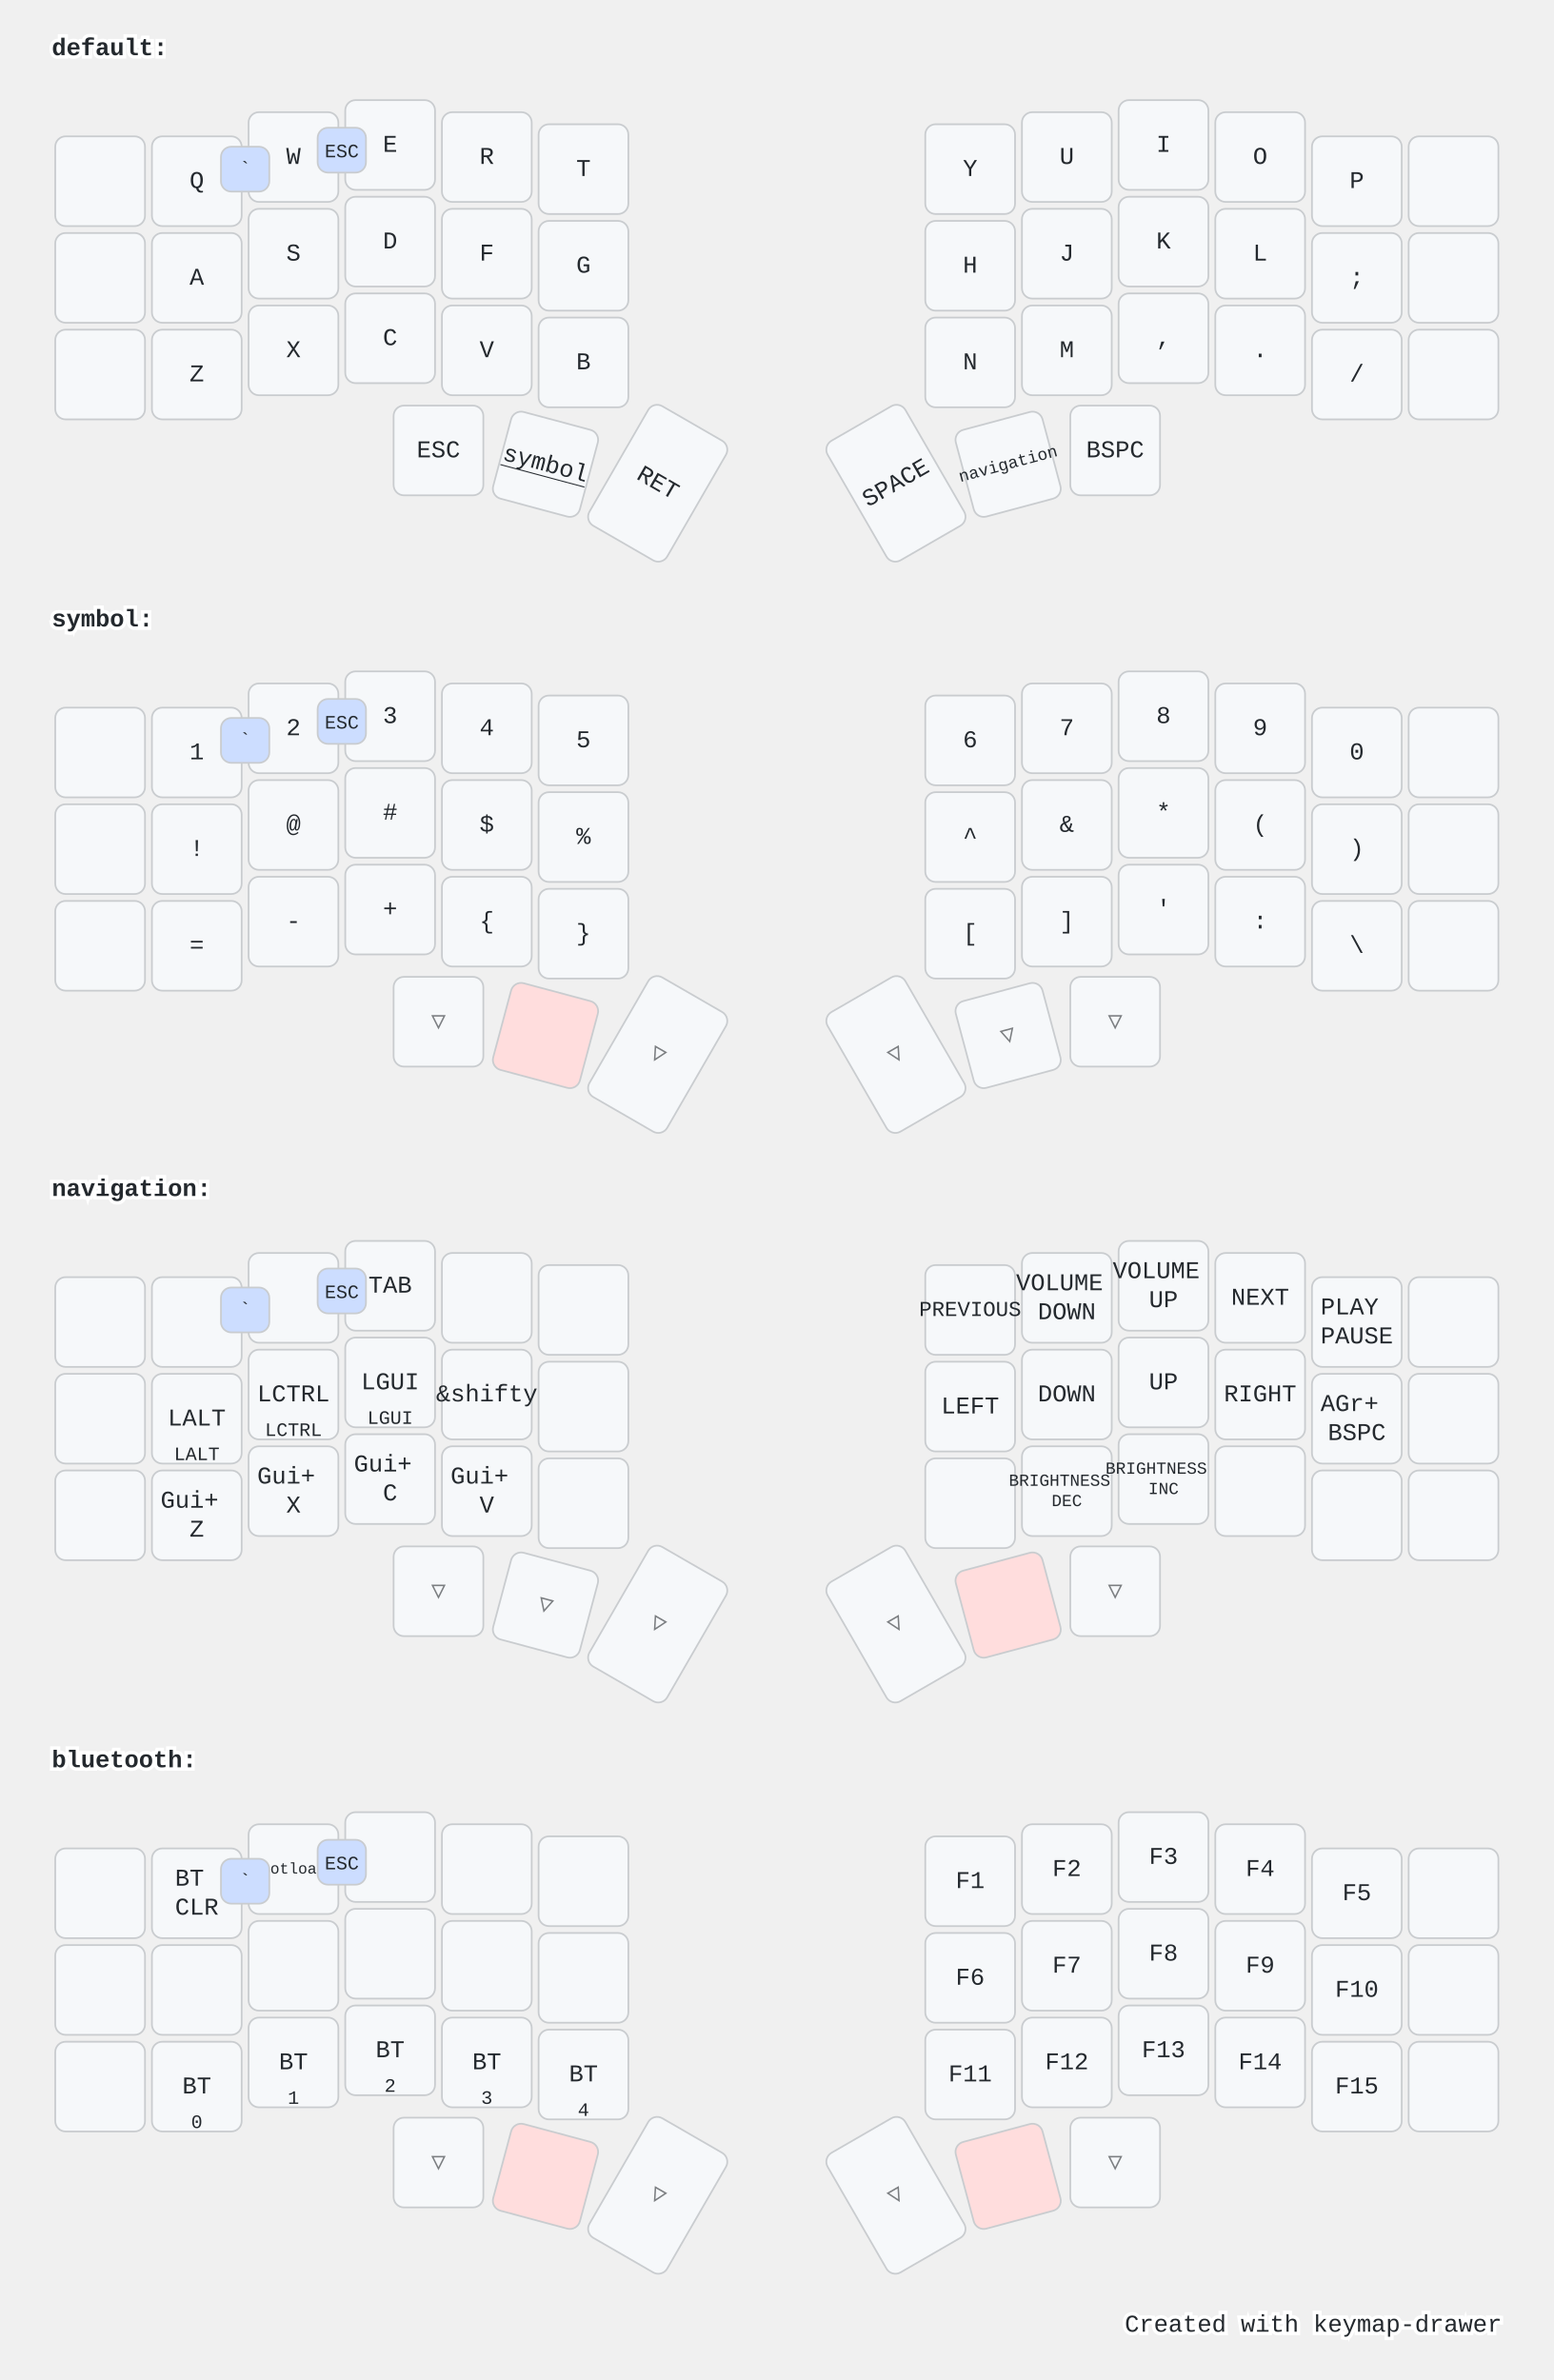
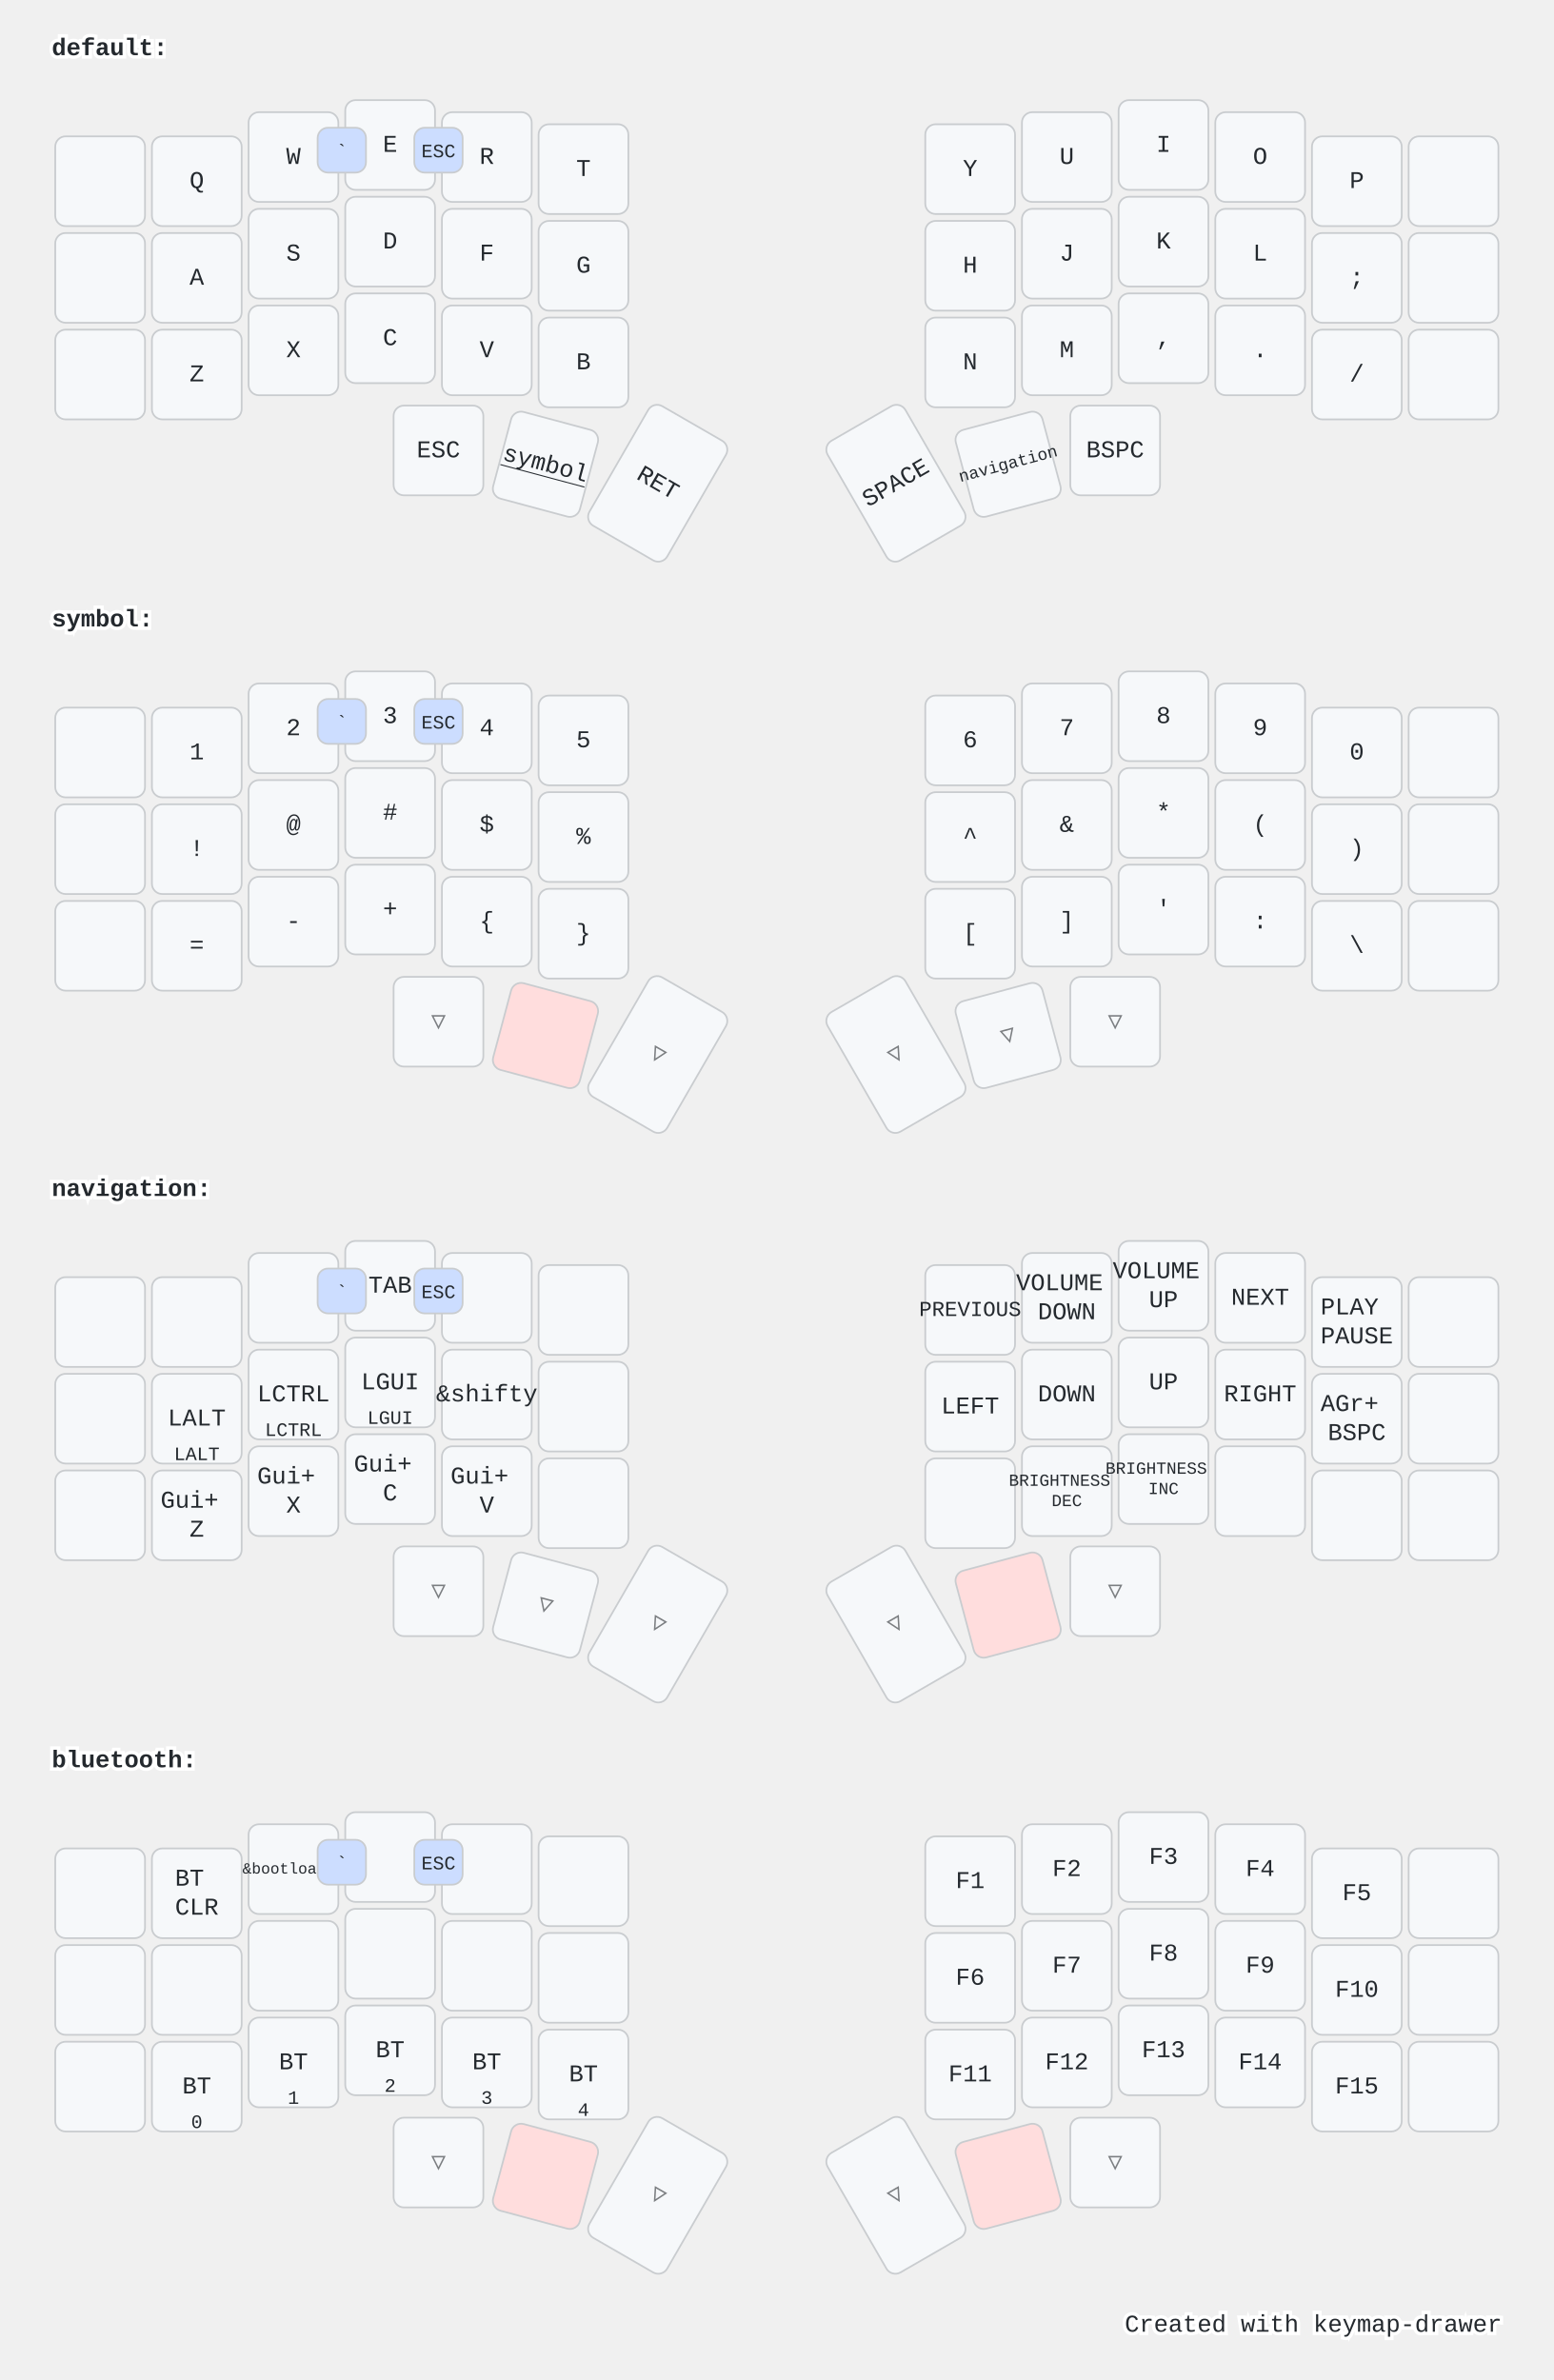
<svg xmlns="http://www.w3.org/2000/svg" width="900" height="1379" viewBox="0 0 900 1379" class="keymap">
  <style>/* inherit to force styles through use tags */
svg path {
    fill: inherit;
}

/* font and background color specifications */
svg.keymap {
    font-family: SFMono-Regular,Consolas,Liberation Mono,Menlo,monospace;
    font-size: 14px;
    font-kerning: normal;
    text-rendering: optimizeLegibility;
    fill: #24292e;
}

/* default key styling */
rect.key {
    fill: #f6f8fa;
}

rect.key, rect.combo {
    stroke: #c9cccf;
    stroke-width: 1;
}

/* default key side styling, only used is draw_key_sides is set */
rect.side {
    filter: brightness(90%);
}

/* color accent for combo boxes */
rect.combo, rect.combo-separate {
    fill: #cdf;
}

/* color accent for held keys */
rect.held, rect.combo.held {
    fill: #fdd;
}

/* color accent for ghost (optional) keys */
rect.ghost, rect.combo.ghost {
    stroke-dasharray: 4, 4;
    stroke-width: 2;
}

text {
    text-anchor: middle;
    dominant-baseline: middle;
}

/* styling for layer labels */
text.label {
    font-weight: bold;
    text-anchor: start;
    stroke: white;
    stroke-width: 4;
    paint-order: stroke;
}

/* styling for optional footer */
text.footer {
    text-anchor: end;
    dominant-baseline: auto;
    stroke: white;
    stroke-width: 4;
    paint-order: stroke;
}

/* styling for combo tap, and key hold/shifted label text */
text.combo, text.hold, text.shifted {
    font-size: 11px;
}

text.hold {
    text-anchor: middle;
    dominant-baseline: auto;
}

text.shifted {
    text-anchor: middle;
    dominant-baseline: hanging;
}

text.layer-activator {
    text-decoration: underline;
}

/* styling for hold/shifted label text in combo box */
text.combo.hold, text.combo.shifted {
    font-size: 8px;
}

/* lighter symbol for transparent keys */
text.trans {
    fill: #7b7e81;
}

/* styling for combo dendrons */
path.combo {
    stroke-width: 1;
    stroke: gray;
    fill: none;
}

/* Start Tabler Icons Cleanup */
/* cannot use height/width with glyphs */
.icon-tabler &gt; path {
    fill: inherit;
    stroke: inherit;
    stroke-width: 2;
}
/* hide tabler's default box */
.icon-tabler &gt; path[stroke="none"][fill="none"] {
    visibility: hidden;
}
/* End Tabler Icons Cleanup */

@media (prefers-color-scheme: dark) {
svg.keymap { fill: #d1d6db; }
rect.key { fill: #3f4750; }
rect.key, rect.combo { stroke: #60666c; }
rect.combo, rect.combo-separate { fill: #1f3d7a; }
rect.held, rect.combo.held { fill: #854747; }
text.label, text.footer { stroke: black; }
text.trans { fill: #7e8184; }
path.combo { stroke: #7f7f7f; }

}</style>
  <g transform="translate(30, 0)" class="layer-default">
    <text x="0" y="28" class="label" id="default">default:</text>
    <g transform="translate(0, 56)">
      <g transform="translate(28, 49)" class="key keypos-0">
        <rect rx="6" ry="6" x="-26" y="-26" width="52" height="52" class="key" />
      </g>
      <g transform="translate(84, 49)" class="key keypos-1">
        <rect rx="6" ry="6" x="-26" y="-26" width="52" height="52" class="key" />
        <text x="0" y="0" class="key tap">Q</text>
      </g>
      <g transform="translate(140, 35)" class="key keypos-2">
        <rect rx="6" ry="6" x="-26" y="-26" width="52" height="52" class="key" />
        <text x="0" y="0" class="key tap">W</text>
      </g>
      <g transform="translate(196, 28)" class="key keypos-3">
        <rect rx="6" ry="6" x="-26" y="-26" width="52" height="52" class="key" />
        <text x="0" y="0" class="key tap">E</text>
      </g>
      <g transform="translate(252, 35)" class="key keypos-4">
        <rect rx="6" ry="6" x="-26" y="-26" width="52" height="52" class="key" />
        <text x="0" y="0" class="key tap">R</text>
      </g>
      <g transform="translate(308, 42)" class="key keypos-5">
        <rect rx="6" ry="6" x="-26" y="-26" width="52" height="52" class="key" />
        <text x="0" y="0" class="key tap">T</text>
      </g>
      <g transform="translate(532, 42)" class="key keypos-6">
        <rect rx="6" ry="6" x="-26" y="-26" width="52" height="52" class="key" />
        <text x="0" y="0" class="key tap">Y</text>
      </g>
      <g transform="translate(588, 35)" class="key keypos-7">
        <rect rx="6" ry="6" x="-26" y="-26" width="52" height="52" class="key" />
        <text x="0" y="0" class="key tap">U</text>
      </g>
      <g transform="translate(644, 28)" class="key keypos-8">
        <rect rx="6" ry="6" x="-26" y="-26" width="52" height="52" class="key" />
        <text x="0" y="0" class="key tap">I</text>
      </g>
      <g transform="translate(700, 35)" class="key keypos-9">
        <rect rx="6" ry="6" x="-26" y="-26" width="52" height="52" class="key" />
        <text x="0" y="0" class="key tap">O</text>
      </g>
      <g transform="translate(756, 49)" class="key keypos-10">
        <rect rx="6" ry="6" x="-26" y="-26" width="52" height="52" class="key" />
        <text x="0" y="0" class="key tap">P</text>
      </g>
      <g transform="translate(812, 49)" class="key keypos-11">
        <rect rx="6" ry="6" x="-26" y="-26" width="52" height="52" class="key" />
      </g>
      <g transform="translate(28, 105)" class="key keypos-12">
        <rect rx="6" ry="6" x="-26" y="-26" width="52" height="52" class="key" />
      </g>
      <g transform="translate(84, 105)" class="key keypos-13">
        <rect rx="6" ry="6" x="-26" y="-26" width="52" height="52" class="key" />
        <text x="0" y="0" class="key tap">A</text>
      </g>
      <g transform="translate(140, 91)" class="key keypos-14">
        <rect rx="6" ry="6" x="-26" y="-26" width="52" height="52" class="key" />
        <text x="0" y="0" class="key tap">S</text>
      </g>
      <g transform="translate(196, 84)" class="key keypos-15">
        <rect rx="6" ry="6" x="-26" y="-26" width="52" height="52" class="key" />
        <text x="0" y="0" class="key tap">D</text>
      </g>
      <g transform="translate(252, 91)" class="key keypos-16">
        <rect rx="6" ry="6" x="-26" y="-26" width="52" height="52" class="key" />
        <text x="0" y="0" class="key tap">F</text>
      </g>
      <g transform="translate(308, 98)" class="key keypos-17">
        <rect rx="6" ry="6" x="-26" y="-26" width="52" height="52" class="key" />
        <text x="0" y="0" class="key tap">G</text>
      </g>
      <g transform="translate(532, 98)" class="key keypos-18">
        <rect rx="6" ry="6" x="-26" y="-26" width="52" height="52" class="key" />
        <text x="0" y="0" class="key tap">H</text>
      </g>
      <g transform="translate(588, 91)" class="key keypos-19">
        <rect rx="6" ry="6" x="-26" y="-26" width="52" height="52" class="key" />
        <text x="0" y="0" class="key tap">J</text>
      </g>
      <g transform="translate(644, 84)" class="key keypos-20">
        <rect rx="6" ry="6" x="-26" y="-26" width="52" height="52" class="key" />
        <text x="0" y="0" class="key tap">K</text>
      </g>
      <g transform="translate(700, 91)" class="key keypos-21">
        <rect rx="6" ry="6" x="-26" y="-26" width="52" height="52" class="key" />
        <text x="0" y="0" class="key tap">L</text>
      </g>
      <g transform="translate(756, 105)" class="key keypos-22">
        <rect rx="6" ry="6" x="-26" y="-26" width="52" height="52" class="key" />
        <text x="0" y="0" class="key tap">;</text>
      </g>
      <g transform="translate(812, 105)" class="key keypos-23">
        <rect rx="6" ry="6" x="-26" y="-26" width="52" height="52" class="key" />
      </g>
      <g transform="translate(28, 161)" class="key keypos-24">
        <rect rx="6" ry="6" x="-26" y="-26" width="52" height="52" class="key" />
      </g>
      <g transform="translate(84, 161)" class="key keypos-25">
        <rect rx="6" ry="6" x="-26" y="-26" width="52" height="52" class="key" />
        <text x="0" y="0" class="key tap">Z</text>
      </g>
      <g transform="translate(140, 147)" class="key keypos-26">
        <rect rx="6" ry="6" x="-26" y="-26" width="52" height="52" class="key" />
        <text x="0" y="0" class="key tap">X</text>
      </g>
      <g transform="translate(196, 140)" class="key keypos-27">
        <rect rx="6" ry="6" x="-26" y="-26" width="52" height="52" class="key" />
        <text x="0" y="0" class="key tap">C</text>
      </g>
      <g transform="translate(252, 147)" class="key keypos-28">
        <rect rx="6" ry="6" x="-26" y="-26" width="52" height="52" class="key" />
        <text x="0" y="0" class="key tap">V</text>
      </g>
      <g transform="translate(308, 154)" class="key keypos-29">
        <rect rx="6" ry="6" x="-26" y="-26" width="52" height="52" class="key" />
        <text x="0" y="0" class="key tap">B</text>
      </g>
      <g transform="translate(532, 154)" class="key keypos-30">
        <rect rx="6" ry="6" x="-26" y="-26" width="52" height="52" class="key" />
        <text x="0" y="0" class="key tap">N</text>
      </g>
      <g transform="translate(588, 147)" class="key keypos-31">
        <rect rx="6" ry="6" x="-26" y="-26" width="52" height="52" class="key" />
        <text x="0" y="0" class="key tap">M</text>
      </g>
      <g transform="translate(644, 140)" class="key keypos-32">
        <rect rx="6" ry="6" x="-26" y="-26" width="52" height="52" class="key" />
        <text x="0" y="0" class="key tap">,</text>
      </g>
      <g transform="translate(700, 147)" class="key keypos-33">
        <rect rx="6" ry="6" x="-26" y="-26" width="52" height="52" class="key" />
        <text x="0" y="0" class="key tap">.</text>
      </g>
      <g transform="translate(756, 161)" class="key keypos-34">
        <rect rx="6" ry="6" x="-26" y="-26" width="52" height="52" class="key" />
        <text x="0" y="0" class="key tap">/</text>
      </g>
      <g transform="translate(812, 161)" class="key keypos-35">
        <rect rx="6" ry="6" x="-26" y="-26" width="52" height="52" class="key" />
      </g>
      <g transform="translate(224, 205)" class="key keypos-36">
        <rect rx="6" ry="6" x="-26" y="-26" width="52" height="52" class="key" />
        <text x="0" y="0" class="key tap">ESC</text>
      </g>
      <g transform="translate(286, 213) rotate(15.0)" class="key keypos-37">
        <rect rx="6" ry="6" x="-26" y="-26" width="52" height="52" class="key" />
        <a href="#symbol">
          <text x="0" y="0" class="key tap layer-activator">symbol</text>
        </a>
      </g>
      <g transform="translate(351, 224) rotate(30.0)" class="key keypos-38">
        <rect rx="6" ry="6" x="-26" y="-40" width="52" height="80" class="key" />
        <text x="0" y="0" class="key tap">RET</text>
      </g>
      <g transform="translate(489, 224) rotate(-30.0)" class="key keypos-39">
        <rect rx="6" ry="6" x="-26" y="-40" width="52" height="80" class="key" />
        <text x="0" y="0" class="key tap">SPACE</text>
      </g>
      <g transform="translate(554, 213) rotate(-15.0)" class="key keypos-40">
        <rect rx="6" ry="6" x="-26" y="-26" width="52" height="52" class="key" />
        <a href="#navigation">
          <text x="0" y="0" class="key tap layer-activator">
            <tspan style="font-size: 70%">navigation</tspan>
          </text>
        </a>
      </g>
      <g transform="translate(616, 205)" class="key keypos-41">
        <rect rx="6" ry="6" x="-26" y="-26" width="52" height="52" class="key" />
        <text x="0" y="0" class="key tap">BSPC</text>
      </g>
      <g class="combo combopos-0">
+         <rect rx="6" ry="6" x="210" y="18" width="28" height="26" class="combo" />
+         <text x="224" y="32" class="combo tap">ESC</text>
+       </g>
+       <g class="combo combopos-1">
        <rect rx="6" ry="6" x="154" y="18" width="28" height="26" class="combo" />
-         <text x="168" y="32" class="combo tap">ESC</text>
-       </g>
-       <g class="combo combopos-1">
-         <rect rx="6" ry="6" x="98" y="29" width="28" height="26" class="combo" />
-         <text x="112" y="42" class="combo tap">`</text>
+         <text x="168" y="32" class="combo tap">`</text>
      </g>
    </g>
  </g>
  <g transform="translate(30, 331)" class="layer-symbol">
    <text x="0" y="28" class="label" id="symbol">symbol:</text>
    <g transform="translate(0, 56)">
      <g transform="translate(28, 49)" class="key keypos-0">
        <rect rx="6" ry="6" x="-26" y="-26" width="52" height="52" class="key" />
      </g>
      <g transform="translate(84, 49)" class="key keypos-1">
        <rect rx="6" ry="6" x="-26" y="-26" width="52" height="52" class="key" />
        <text x="0" y="0" class="key tap">1</text>
      </g>
      <g transform="translate(140, 35)" class="key keypos-2">
        <rect rx="6" ry="6" x="-26" y="-26" width="52" height="52" class="key" />
        <text x="0" y="0" class="key tap">2</text>
      </g>
      <g transform="translate(196, 28)" class="key keypos-3">
        <rect rx="6" ry="6" x="-26" y="-26" width="52" height="52" class="key" />
        <text x="0" y="0" class="key tap">3</text>
      </g>
      <g transform="translate(252, 35)" class="key keypos-4">
        <rect rx="6" ry="6" x="-26" y="-26" width="52" height="52" class="key" />
        <text x="0" y="0" class="key tap">4</text>
      </g>
      <g transform="translate(308, 42)" class="key keypos-5">
        <rect rx="6" ry="6" x="-26" y="-26" width="52" height="52" class="key" />
        <text x="0" y="0" class="key tap">5</text>
      </g>
      <g transform="translate(532, 42)" class="key keypos-6">
        <rect rx="6" ry="6" x="-26" y="-26" width="52" height="52" class="key" />
        <text x="0" y="0" class="key tap">6</text>
      </g>
      <g transform="translate(588, 35)" class="key keypos-7">
        <rect rx="6" ry="6" x="-26" y="-26" width="52" height="52" class="key" />
        <text x="0" y="0" class="key tap">7</text>
      </g>
      <g transform="translate(644, 28)" class="key keypos-8">
        <rect rx="6" ry="6" x="-26" y="-26" width="52" height="52" class="key" />
        <text x="0" y="0" class="key tap">8</text>
      </g>
      <g transform="translate(700, 35)" class="key keypos-9">
        <rect rx="6" ry="6" x="-26" y="-26" width="52" height="52" class="key" />
        <text x="0" y="0" class="key tap">9</text>
      </g>
      <g transform="translate(756, 49)" class="key keypos-10">
        <rect rx="6" ry="6" x="-26" y="-26" width="52" height="52" class="key" />
        <text x="0" y="0" class="key tap">0</text>
      </g>
      <g transform="translate(812, 49)" class="key keypos-11">
        <rect rx="6" ry="6" x="-26" y="-26" width="52" height="52" class="key" />
      </g>
      <g transform="translate(28, 105)" class="key keypos-12">
        <rect rx="6" ry="6" x="-26" y="-26" width="52" height="52" class="key" />
      </g>
      <g transform="translate(84, 105)" class="key keypos-13">
        <rect rx="6" ry="6" x="-26" y="-26" width="52" height="52" class="key" />
        <text x="0" y="0" class="key tap">!</text>
      </g>
      <g transform="translate(140, 91)" class="key keypos-14">
        <rect rx="6" ry="6" x="-26" y="-26" width="52" height="52" class="key" />
        <text x="0" y="0" class="key tap">@</text>
      </g>
      <g transform="translate(196, 84)" class="key keypos-15">
        <rect rx="6" ry="6" x="-26" y="-26" width="52" height="52" class="key" />
        <text x="0" y="0" class="key tap">#</text>
      </g>
      <g transform="translate(252, 91)" class="key keypos-16">
        <rect rx="6" ry="6" x="-26" y="-26" width="52" height="52" class="key" />
        <text x="0" y="0" class="key tap">$</text>
      </g>
      <g transform="translate(308, 98)" class="key keypos-17">
        <rect rx="6" ry="6" x="-26" y="-26" width="52" height="52" class="key" />
        <text x="0" y="0" class="key tap">%</text>
      </g>
      <g transform="translate(532, 98)" class="key keypos-18">
        <rect rx="6" ry="6" x="-26" y="-26" width="52" height="52" class="key" />
        <text x="0" y="0" class="key tap">^</text>
      </g>
      <g transform="translate(588, 91)" class="key keypos-19">
        <rect rx="6" ry="6" x="-26" y="-26" width="52" height="52" class="key" />
        <text x="0" y="0" class="key tap">&amp;</text>
      </g>
      <g transform="translate(644, 84)" class="key keypos-20">
        <rect rx="6" ry="6" x="-26" y="-26" width="52" height="52" class="key" />
        <text x="0" y="0" class="key tap">*</text>
      </g>
      <g transform="translate(700, 91)" class="key keypos-21">
        <rect rx="6" ry="6" x="-26" y="-26" width="52" height="52" class="key" />
        <text x="0" y="0" class="key tap">(</text>
      </g>
      <g transform="translate(756, 105)" class="key keypos-22">
        <rect rx="6" ry="6" x="-26" y="-26" width="52" height="52" class="key" />
        <text x="0" y="0" class="key tap">)</text>
      </g>
      <g transform="translate(812, 105)" class="key keypos-23">
        <rect rx="6" ry="6" x="-26" y="-26" width="52" height="52" class="key" />
      </g>
      <g transform="translate(28, 161)" class="key keypos-24">
        <rect rx="6" ry="6" x="-26" y="-26" width="52" height="52" class="key" />
      </g>
      <g transform="translate(84, 161)" class="key keypos-25">
        <rect rx="6" ry="6" x="-26" y="-26" width="52" height="52" class="key" />
        <text x="0" y="0" class="key tap">=</text>
      </g>
      <g transform="translate(140, 147)" class="key keypos-26">
        <rect rx="6" ry="6" x="-26" y="-26" width="52" height="52" class="key" />
        <text x="0" y="0" class="key tap">-</text>
      </g>
      <g transform="translate(196, 140)" class="key keypos-27">
        <rect rx="6" ry="6" x="-26" y="-26" width="52" height="52" class="key" />
        <text x="0" y="0" class="key tap">+</text>
      </g>
      <g transform="translate(252, 147)" class="key keypos-28">
        <rect rx="6" ry="6" x="-26" y="-26" width="52" height="52" class="key" />
        <text x="0" y="0" class="key tap">{</text>
      </g>
      <g transform="translate(308, 154)" class="key keypos-29">
        <rect rx="6" ry="6" x="-26" y="-26" width="52" height="52" class="key" />
        <text x="0" y="0" class="key tap">}</text>
      </g>
      <g transform="translate(532, 154)" class="key keypos-30">
        <rect rx="6" ry="6" x="-26" y="-26" width="52" height="52" class="key" />
        <text x="0" y="0" class="key tap">[</text>
      </g>
      <g transform="translate(588, 147)" class="key keypos-31">
        <rect rx="6" ry="6" x="-26" y="-26" width="52" height="52" class="key" />
        <text x="0" y="0" class="key tap">]</text>
      </g>
      <g transform="translate(644, 140)" class="key keypos-32">
        <rect rx="6" ry="6" x="-26" y="-26" width="52" height="52" class="key" />
        <text x="0" y="0" class="key tap">'</text>
      </g>
      <g transform="translate(700, 147)" class="key keypos-33">
        <rect rx="6" ry="6" x="-26" y="-26" width="52" height="52" class="key" />
        <text x="0" y="0" class="key tap">:</text>
      </g>
      <g transform="translate(756, 161)" class="key keypos-34">
        <rect rx="6" ry="6" x="-26" y="-26" width="52" height="52" class="key" />
        <text x="0" y="0" class="key tap">\</text>
      </g>
      <g transform="translate(812, 161)" class="key keypos-35">
        <rect rx="6" ry="6" x="-26" y="-26" width="52" height="52" class="key" />
      </g>
      <g transform="translate(224, 205)" class="key trans keypos-36">
        <rect rx="6" ry="6" x="-26" y="-26" width="52" height="52" class="key trans" />
        <text x="0" y="0" class="key trans tap">▽</text>
      </g>
      <g transform="translate(286, 213) rotate(15.0)" class="key held keypos-37">
        <rect rx="6" ry="6" x="-26" y="-26" width="52" height="52" class="key held" />
      </g>
      <g transform="translate(351, 224) rotate(30.0)" class="key trans keypos-38">
        <rect rx="6" ry="6" x="-26" y="-40" width="52" height="80" class="key trans" />
        <text x="0" y="0" class="key trans tap">▽</text>
      </g>
      <g transform="translate(489, 224) rotate(-30.0)" class="key trans keypos-39">
        <rect rx="6" ry="6" x="-26" y="-40" width="52" height="80" class="key trans" />
        <text x="0" y="0" class="key trans tap">▽</text>
      </g>
      <g transform="translate(554, 213) rotate(-15.0)" class="key trans keypos-40">
        <rect rx="6" ry="6" x="-26" y="-26" width="52" height="52" class="key trans" />
        <text x="0" y="0" class="key trans tap">▽</text>
      </g>
      <g transform="translate(616, 205)" class="key trans keypos-41">
        <rect rx="6" ry="6" x="-26" y="-26" width="52" height="52" class="key trans" />
        <text x="0" y="0" class="key trans tap">▽</text>
      </g>
      <g class="combo combopos-0">
+         <rect rx="6" ry="6" x="210" y="18" width="28" height="26" class="combo" />
+         <text x="224" y="32" class="combo tap">ESC</text>
+       </g>
+       <g class="combo combopos-1">
        <rect rx="6" ry="6" x="154" y="18" width="28" height="26" class="combo" />
-         <text x="168" y="32" class="combo tap">ESC</text>
-       </g>
-       <g class="combo combopos-1">
-         <rect rx="6" ry="6" x="98" y="29" width="28" height="26" class="combo" />
-         <text x="112" y="42" class="combo tap">`</text>
+         <text x="168" y="32" class="combo tap">`</text>
      </g>
    </g>
  </g>
  <g transform="translate(30, 661)" class="layer-navigation">
    <text x="0" y="28" class="label" id="navigation">navigation:</text>
    <g transform="translate(0, 56)">
      <g transform="translate(28, 49)" class="key keypos-0">
        <rect rx="6" ry="6" x="-26" y="-26" width="52" height="52" class="key" />
      </g>
      <g transform="translate(84, 49)" class="key keypos-1">
        <rect rx="6" ry="6" x="-26" y="-26" width="52" height="52" class="key" />
      </g>
      <g transform="translate(140, 35)" class="key keypos-2">
        <rect rx="6" ry="6" x="-26" y="-26" width="52" height="52" class="key" />
      </g>
      <g transform="translate(196, 28)" class="key keypos-3">
        <rect rx="6" ry="6" x="-26" y="-26" width="52" height="52" class="key" />
        <text x="0" y="0" class="key tap">TAB</text>
      </g>
      <g transform="translate(252, 35)" class="key keypos-4">
        <rect rx="6" ry="6" x="-26" y="-26" width="52" height="52" class="key" />
      </g>
      <g transform="translate(308, 42)" class="key keypos-5">
        <rect rx="6" ry="6" x="-26" y="-26" width="52" height="52" class="key" />
      </g>
      <g transform="translate(532, 42)" class="key keypos-6">
        <rect rx="6" ry="6" x="-26" y="-26" width="52" height="52" class="key" />
        <text x="0" y="0" class="key tap">
          <tspan style="font-size: 88%">PREVIOUS</tspan>
        </text>
      </g>
      <g transform="translate(588, 35)" class="key keypos-7">
        <rect rx="6" ry="6" x="-26" y="-26" width="52" height="52" class="key" />
        <text x="0" y="0" class="key tap">
          <tspan x="0" dy="-0.6em">VOLUME</tspan>
          <tspan x="0" dy="1.2em">DOWN</tspan>
        </text>
      </g>
      <g transform="translate(644, 28)" class="key keypos-8">
        <rect rx="6" ry="6" x="-26" y="-26" width="52" height="52" class="key" />
        <text x="0" y="0" class="key tap">
          <tspan x="0" dy="-0.6em">VOLUME</tspan>
          <tspan x="0" dy="1.2em">UP</tspan>
        </text>
      </g>
      <g transform="translate(700, 35)" class="key keypos-9">
        <rect rx="6" ry="6" x="-26" y="-26" width="52" height="52" class="key" />
        <text x="0" y="0" class="key tap">NEXT</text>
      </g>
      <g transform="translate(756, 49)" class="key keypos-10">
        <rect rx="6" ry="6" x="-26" y="-26" width="52" height="52" class="key" />
        <text x="0" y="0" class="key tap">
          <tspan x="0" dy="-0.6em">PLAY</tspan>
          <tspan x="0" dy="1.2em">PAUSE</tspan>
        </text>
      </g>
      <g transform="translate(812, 49)" class="key keypos-11">
        <rect rx="6" ry="6" x="-26" y="-26" width="52" height="52" class="key" />
      </g>
      <g transform="translate(28, 105)" class="key keypos-12">
        <rect rx="6" ry="6" x="-26" y="-26" width="52" height="52" class="key" />
      </g>
      <g transform="translate(84, 105)" class="key keypos-13">
        <rect rx="6" ry="6" x="-26" y="-26" width="52" height="52" class="key" />
        <text x="0" y="0" class="key tap">LALT</text>
        <text x="0" y="24" class="key hold">LALT</text>
      </g>
      <g transform="translate(140, 91)" class="key keypos-14">
        <rect rx="6" ry="6" x="-26" y="-26" width="52" height="52" class="key" />
        <text x="0" y="0" class="key tap">LCTRL</text>
        <text x="0" y="24" class="key hold">LCTRL</text>
      </g>
      <g transform="translate(196, 84)" class="key keypos-15">
        <rect rx="6" ry="6" x="-26" y="-26" width="52" height="52" class="key" />
        <text x="0" y="0" class="key tap">LGUI</text>
        <text x="0" y="24" class="key hold">LGUI</text>
      </g>
      <g transform="translate(252, 91)" class="key keypos-16">
        <rect rx="6" ry="6" x="-26" y="-26" width="52" height="52" class="key" />
        <text x="0" y="0" class="key tap">&amp;shifty</text>
      </g>
      <g transform="translate(308, 98)" class="key keypos-17">
        <rect rx="6" ry="6" x="-26" y="-26" width="52" height="52" class="key" />
      </g>
      <g transform="translate(532, 98)" class="key keypos-18">
        <rect rx="6" ry="6" x="-26" y="-26" width="52" height="52" class="key" />
        <text x="0" y="0" class="key tap">LEFT</text>
      </g>
      <g transform="translate(588, 91)" class="key keypos-19">
        <rect rx="6" ry="6" x="-26" y="-26" width="52" height="52" class="key" />
        <text x="0" y="0" class="key tap">DOWN</text>
      </g>
      <g transform="translate(644, 84)" class="key keypos-20">
        <rect rx="6" ry="6" x="-26" y="-26" width="52" height="52" class="key" />
        <text x="0" y="0" class="key tap">UP</text>
      </g>
      <g transform="translate(700, 91)" class="key keypos-21">
        <rect rx="6" ry="6" x="-26" y="-26" width="52" height="52" class="key" />
        <text x="0" y="0" class="key tap">RIGHT</text>
      </g>
      <g transform="translate(756, 105)" class="key keypos-22">
        <rect rx="6" ry="6" x="-26" y="-26" width="52" height="52" class="key" />
        <text x="0" y="0" class="key tap">
          <tspan x="0" dy="-0.6em">AGr+</tspan>
          <tspan x="0" dy="1.2em">BSPC</tspan>
        </text>
      </g>
      <g transform="translate(812, 105)" class="key keypos-23">
        <rect rx="6" ry="6" x="-26" y="-26" width="52" height="52" class="key" />
      </g>
      <g transform="translate(28, 161)" class="key keypos-24">
        <rect rx="6" ry="6" x="-26" y="-26" width="52" height="52" class="key" />
      </g>
      <g transform="translate(84, 161)" class="key keypos-25">
        <rect rx="6" ry="6" x="-26" y="-26" width="52" height="52" class="key" />
        <text x="0" y="0" class="key tap">
          <tspan x="0" dy="-0.6em">Gui+</tspan>
          <tspan x="0" dy="1.2em">Z</tspan>
        </text>
      </g>
      <g transform="translate(140, 147)" class="key keypos-26">
        <rect rx="6" ry="6" x="-26" y="-26" width="52" height="52" class="key" />
        <text x="0" y="0" class="key tap">
          <tspan x="0" dy="-0.6em">Gui+</tspan>
          <tspan x="0" dy="1.2em">X</tspan>
        </text>
      </g>
      <g transform="translate(196, 140)" class="key keypos-27">
        <rect rx="6" ry="6" x="-26" y="-26" width="52" height="52" class="key" />
        <text x="0" y="0" class="key tap">
          <tspan x="0" dy="-0.6em">Gui+</tspan>
          <tspan x="0" dy="1.2em">C</tspan>
        </text>
      </g>
      <g transform="translate(252, 147)" class="key keypos-28">
        <rect rx="6" ry="6" x="-26" y="-26" width="52" height="52" class="key" />
        <text x="0" y="0" class="key tap">
          <tspan x="0" dy="-0.6em">Gui+</tspan>
          <tspan x="0" dy="1.2em">V</tspan>
        </text>
      </g>
      <g transform="translate(308, 154)" class="key keypos-29">
        <rect rx="6" ry="6" x="-26" y="-26" width="52" height="52" class="key" />
      </g>
      <g transform="translate(532, 154)" class="key keypos-30">
        <rect rx="6" ry="6" x="-26" y="-26" width="52" height="52" class="key" />
      </g>
      <g transform="translate(588, 147)" class="key keypos-31">
        <rect rx="6" ry="6" x="-26" y="-26" width="52" height="52" class="key" />
        <text x="0" y="0" class="key tap">
          <tspan x="0" dy="-0.6em" style="font-size: 70%">BRIGHTNESS</tspan>
          <tspan x="0" dy="1.2em" style="font-size: 70%">DEC</tspan>
        </text>
      </g>
      <g transform="translate(644, 140)" class="key keypos-32">
        <rect rx="6" ry="6" x="-26" y="-26" width="52" height="52" class="key" />
        <text x="0" y="0" class="key tap">
          <tspan x="0" dy="-0.6em" style="font-size: 70%">BRIGHTNESS</tspan>
          <tspan x="0" dy="1.2em" style="font-size: 70%">INC</tspan>
        </text>
      </g>
      <g transform="translate(700, 147)" class="key keypos-33">
        <rect rx="6" ry="6" x="-26" y="-26" width="52" height="52" class="key" />
      </g>
      <g transform="translate(756, 161)" class="key keypos-34">
        <rect rx="6" ry="6" x="-26" y="-26" width="52" height="52" class="key" />
      </g>
      <g transform="translate(812, 161)" class="key keypos-35">
        <rect rx="6" ry="6" x="-26" y="-26" width="52" height="52" class="key" />
      </g>
      <g transform="translate(224, 205)" class="key trans keypos-36">
        <rect rx="6" ry="6" x="-26" y="-26" width="52" height="52" class="key trans" />
        <text x="0" y="0" class="key trans tap">▽</text>
      </g>
      <g transform="translate(286, 213) rotate(15.0)" class="key trans keypos-37">
        <rect rx="6" ry="6" x="-26" y="-26" width="52" height="52" class="key trans" />
        <text x="0" y="0" class="key trans tap">▽</text>
      </g>
      <g transform="translate(351, 224) rotate(30.0)" class="key trans keypos-38">
        <rect rx="6" ry="6" x="-26" y="-40" width="52" height="80" class="key trans" />
        <text x="0" y="0" class="key trans tap">▽</text>
      </g>
      <g transform="translate(489, 224) rotate(-30.0)" class="key trans keypos-39">
        <rect rx="6" ry="6" x="-26" y="-40" width="52" height="80" class="key trans" />
        <text x="0" y="0" class="key trans tap">▽</text>
      </g>
      <g transform="translate(554, 213) rotate(-15.0)" class="key held keypos-40">
        <rect rx="6" ry="6" x="-26" y="-26" width="52" height="52" class="key held" />
      </g>
      <g transform="translate(616, 205)" class="key trans keypos-41">
        <rect rx="6" ry="6" x="-26" y="-26" width="52" height="52" class="key trans" />
        <text x="0" y="0" class="key trans tap">▽</text>
      </g>
      <g class="combo combopos-0">
+         <rect rx="6" ry="6" x="210" y="18" width="28" height="26" class="combo" />
+         <text x="224" y="32" class="combo tap">ESC</text>
+       </g>
+       <g class="combo combopos-1">
        <rect rx="6" ry="6" x="154" y="18" width="28" height="26" class="combo" />
-         <text x="168" y="32" class="combo tap">ESC</text>
-       </g>
-       <g class="combo combopos-1">
-         <rect rx="6" ry="6" x="98" y="29" width="28" height="26" class="combo" />
-         <text x="112" y="42" class="combo tap">`</text>
+         <text x="168" y="32" class="combo tap">`</text>
      </g>
    </g>
  </g>
  <g transform="translate(30, 992)" class="layer-bluetooth">
    <text x="0" y="28" class="label" id="bluetooth">bluetooth:</text>
    <g transform="translate(0, 56)">
      <g transform="translate(28, 49)" class="key keypos-0">
        <rect rx="6" ry="6" x="-26" y="-26" width="52" height="52" class="key" />
      </g>
      <g transform="translate(84, 49)" class="key keypos-1">
        <rect rx="6" ry="6" x="-26" y="-26" width="52" height="52" class="key" />
        <text x="0" y="0" class="key tap">
          <tspan x="0" dy="-0.6em">BT</tspan>
          <tspan x="0" dy="1.2em">CLR</tspan>
        </text>
      </g>
      <g transform="translate(140, 35)" class="key keypos-2">
        <rect rx="6" ry="6" x="-26" y="-26" width="52" height="52" class="key" />
        <text x="0" y="0" class="key tap">
          <tspan style="font-size: 64%">&amp;bootloader</tspan>
        </text>
      </g>
      <g transform="translate(196, 28)" class="key keypos-3">
        <rect rx="6" ry="6" x="-26" y="-26" width="52" height="52" class="key" />
      </g>
      <g transform="translate(252, 35)" class="key keypos-4">
        <rect rx="6" ry="6" x="-26" y="-26" width="52" height="52" class="key" />
      </g>
      <g transform="translate(308, 42)" class="key keypos-5">
        <rect rx="6" ry="6" x="-26" y="-26" width="52" height="52" class="key" />
      </g>
      <g transform="translate(532, 42)" class="key keypos-6">
        <rect rx="6" ry="6" x="-26" y="-26" width="52" height="52" class="key" />
        <text x="0" y="0" class="key tap">F1</text>
      </g>
      <g transform="translate(588, 35)" class="key keypos-7">
        <rect rx="6" ry="6" x="-26" y="-26" width="52" height="52" class="key" />
        <text x="0" y="0" class="key tap">F2</text>
      </g>
      <g transform="translate(644, 28)" class="key keypos-8">
        <rect rx="6" ry="6" x="-26" y="-26" width="52" height="52" class="key" />
        <text x="0" y="0" class="key tap">F3</text>
      </g>
      <g transform="translate(700, 35)" class="key keypos-9">
        <rect rx="6" ry="6" x="-26" y="-26" width="52" height="52" class="key" />
        <text x="0" y="0" class="key tap">F4</text>
      </g>
      <g transform="translate(756, 49)" class="key keypos-10">
        <rect rx="6" ry="6" x="-26" y="-26" width="52" height="52" class="key" />
        <text x="0" y="0" class="key tap">F5</text>
      </g>
      <g transform="translate(812, 49)" class="key keypos-11">
        <rect rx="6" ry="6" x="-26" y="-26" width="52" height="52" class="key" />
      </g>
      <g transform="translate(28, 105)" class="key keypos-12">
        <rect rx="6" ry="6" x="-26" y="-26" width="52" height="52" class="key" />
      </g>
      <g transform="translate(84, 105)" class="key keypos-13">
        <rect rx="6" ry="6" x="-26" y="-26" width="52" height="52" class="key" />
      </g>
      <g transform="translate(140, 91)" class="key keypos-14">
        <rect rx="6" ry="6" x="-26" y="-26" width="52" height="52" class="key" />
      </g>
      <g transform="translate(196, 84)" class="key keypos-15">
        <rect rx="6" ry="6" x="-26" y="-26" width="52" height="52" class="key" />
      </g>
      <g transform="translate(252, 91)" class="key keypos-16">
        <rect rx="6" ry="6" x="-26" y="-26" width="52" height="52" class="key" />
      </g>
      <g transform="translate(308, 98)" class="key keypos-17">
        <rect rx="6" ry="6" x="-26" y="-26" width="52" height="52" class="key" />
      </g>
      <g transform="translate(532, 98)" class="key keypos-18">
        <rect rx="6" ry="6" x="-26" y="-26" width="52" height="52" class="key" />
        <text x="0" y="0" class="key tap">F6</text>
      </g>
      <g transform="translate(588, 91)" class="key keypos-19">
        <rect rx="6" ry="6" x="-26" y="-26" width="52" height="52" class="key" />
        <text x="0" y="0" class="key tap">F7</text>
      </g>
      <g transform="translate(644, 84)" class="key keypos-20">
        <rect rx="6" ry="6" x="-26" y="-26" width="52" height="52" class="key" />
        <text x="0" y="0" class="key tap">F8</text>
      </g>
      <g transform="translate(700, 91)" class="key keypos-21">
        <rect rx="6" ry="6" x="-26" y="-26" width="52" height="52" class="key" />
        <text x="0" y="0" class="key tap">F9</text>
      </g>
      <g transform="translate(756, 105)" class="key keypos-22">
        <rect rx="6" ry="6" x="-26" y="-26" width="52" height="52" class="key" />
        <text x="0" y="0" class="key tap">F10</text>
      </g>
      <g transform="translate(812, 105)" class="key keypos-23">
        <rect rx="6" ry="6" x="-26" y="-26" width="52" height="52" class="key" />
      </g>
      <g transform="translate(28, 161)" class="key keypos-24">
        <rect rx="6" ry="6" x="-26" y="-26" width="52" height="52" class="key" />
      </g>
      <g transform="translate(84, 161)" class="key keypos-25">
        <rect rx="6" ry="6" x="-26" y="-26" width="52" height="52" class="key" />
        <text x="0" y="0" class="key tap">BT</text>
        <text x="0" y="24" class="key hold">0</text>
      </g>
      <g transform="translate(140, 147)" class="key keypos-26">
        <rect rx="6" ry="6" x="-26" y="-26" width="52" height="52" class="key" />
        <text x="0" y="0" class="key tap">BT</text>
        <text x="0" y="24" class="key hold">1</text>
      </g>
      <g transform="translate(196, 140)" class="key keypos-27">
        <rect rx="6" ry="6" x="-26" y="-26" width="52" height="52" class="key" />
        <text x="0" y="0" class="key tap">BT</text>
        <text x="0" y="24" class="key hold">2</text>
      </g>
      <g transform="translate(252, 147)" class="key keypos-28">
        <rect rx="6" ry="6" x="-26" y="-26" width="52" height="52" class="key" />
        <text x="0" y="0" class="key tap">BT</text>
        <text x="0" y="24" class="key hold">3</text>
      </g>
      <g transform="translate(308, 154)" class="key keypos-29">
        <rect rx="6" ry="6" x="-26" y="-26" width="52" height="52" class="key" />
        <text x="0" y="0" class="key tap">BT</text>
        <text x="0" y="24" class="key hold">4</text>
      </g>
      <g transform="translate(532, 154)" class="key keypos-30">
        <rect rx="6" ry="6" x="-26" y="-26" width="52" height="52" class="key" />
        <text x="0" y="0" class="key tap">F11</text>
      </g>
      <g transform="translate(588, 147)" class="key keypos-31">
        <rect rx="6" ry="6" x="-26" y="-26" width="52" height="52" class="key" />
        <text x="0" y="0" class="key tap">F12</text>
      </g>
      <g transform="translate(644, 140)" class="key keypos-32">
        <rect rx="6" ry="6" x="-26" y="-26" width="52" height="52" class="key" />
        <text x="0" y="0" class="key tap">F13</text>
      </g>
      <g transform="translate(700, 147)" class="key keypos-33">
        <rect rx="6" ry="6" x="-26" y="-26" width="52" height="52" class="key" />
        <text x="0" y="0" class="key tap">F14</text>
      </g>
      <g transform="translate(756, 161)" class="key keypos-34">
        <rect rx="6" ry="6" x="-26" y="-26" width="52" height="52" class="key" />
        <text x="0" y="0" class="key tap">F15</text>
      </g>
      <g transform="translate(812, 161)" class="key keypos-35">
        <rect rx="6" ry="6" x="-26" y="-26" width="52" height="52" class="key" />
      </g>
      <g transform="translate(224, 205)" class="key trans keypos-36">
        <rect rx="6" ry="6" x="-26" y="-26" width="52" height="52" class="key trans" />
        <text x="0" y="0" class="key trans tap">▽</text>
      </g>
      <g transform="translate(286, 213) rotate(15.0)" class="key held keypos-37">
        <rect rx="6" ry="6" x="-26" y="-26" width="52" height="52" class="key held" />
      </g>
      <g transform="translate(351, 224) rotate(30.0)" class="key trans keypos-38">
        <rect rx="6" ry="6" x="-26" y="-40" width="52" height="80" class="key trans" />
        <text x="0" y="0" class="key trans tap">▽</text>
      </g>
      <g transform="translate(489, 224) rotate(-30.0)" class="key trans keypos-39">
        <rect rx="6" ry="6" x="-26" y="-40" width="52" height="80" class="key trans" />
        <text x="0" y="0" class="key trans tap">▽</text>
      </g>
      <g transform="translate(554, 213) rotate(-15.0)" class="key held keypos-40">
        <rect rx="6" ry="6" x="-26" y="-26" width="52" height="52" class="key held" />
      </g>
      <g transform="translate(616, 205)" class="key trans keypos-41">
        <rect rx="6" ry="6" x="-26" y="-26" width="52" height="52" class="key trans" />
        <text x="0" y="0" class="key trans tap">▽</text>
      </g>
      <g class="combo combopos-0">
+         <rect rx="6" ry="6" x="210" y="18" width="28" height="26" class="combo" />
+         <text x="224" y="32" class="combo tap">ESC</text>
+       </g>
+       <g class="combo combopos-1">
        <rect rx="6" ry="6" x="154" y="18" width="28" height="26" class="combo" />
-         <text x="168" y="32" class="combo tap">ESC</text>
-       </g>
-       <g class="combo combopos-1">
-         <rect rx="6" ry="6" x="98" y="29" width="28" height="26" class="combo" />
-         <text x="112" y="42" class="combo tap">`</text>
+         <text x="168" y="32" class="combo tap">`</text>
      </g>
    </g>
  </g>
  <text x="870.0" y="1351.0" class="footer">Created with <a href="https://github.com/caksoylar/keymap-drawer">keymap-drawer</a>
  </text>
</svg>
